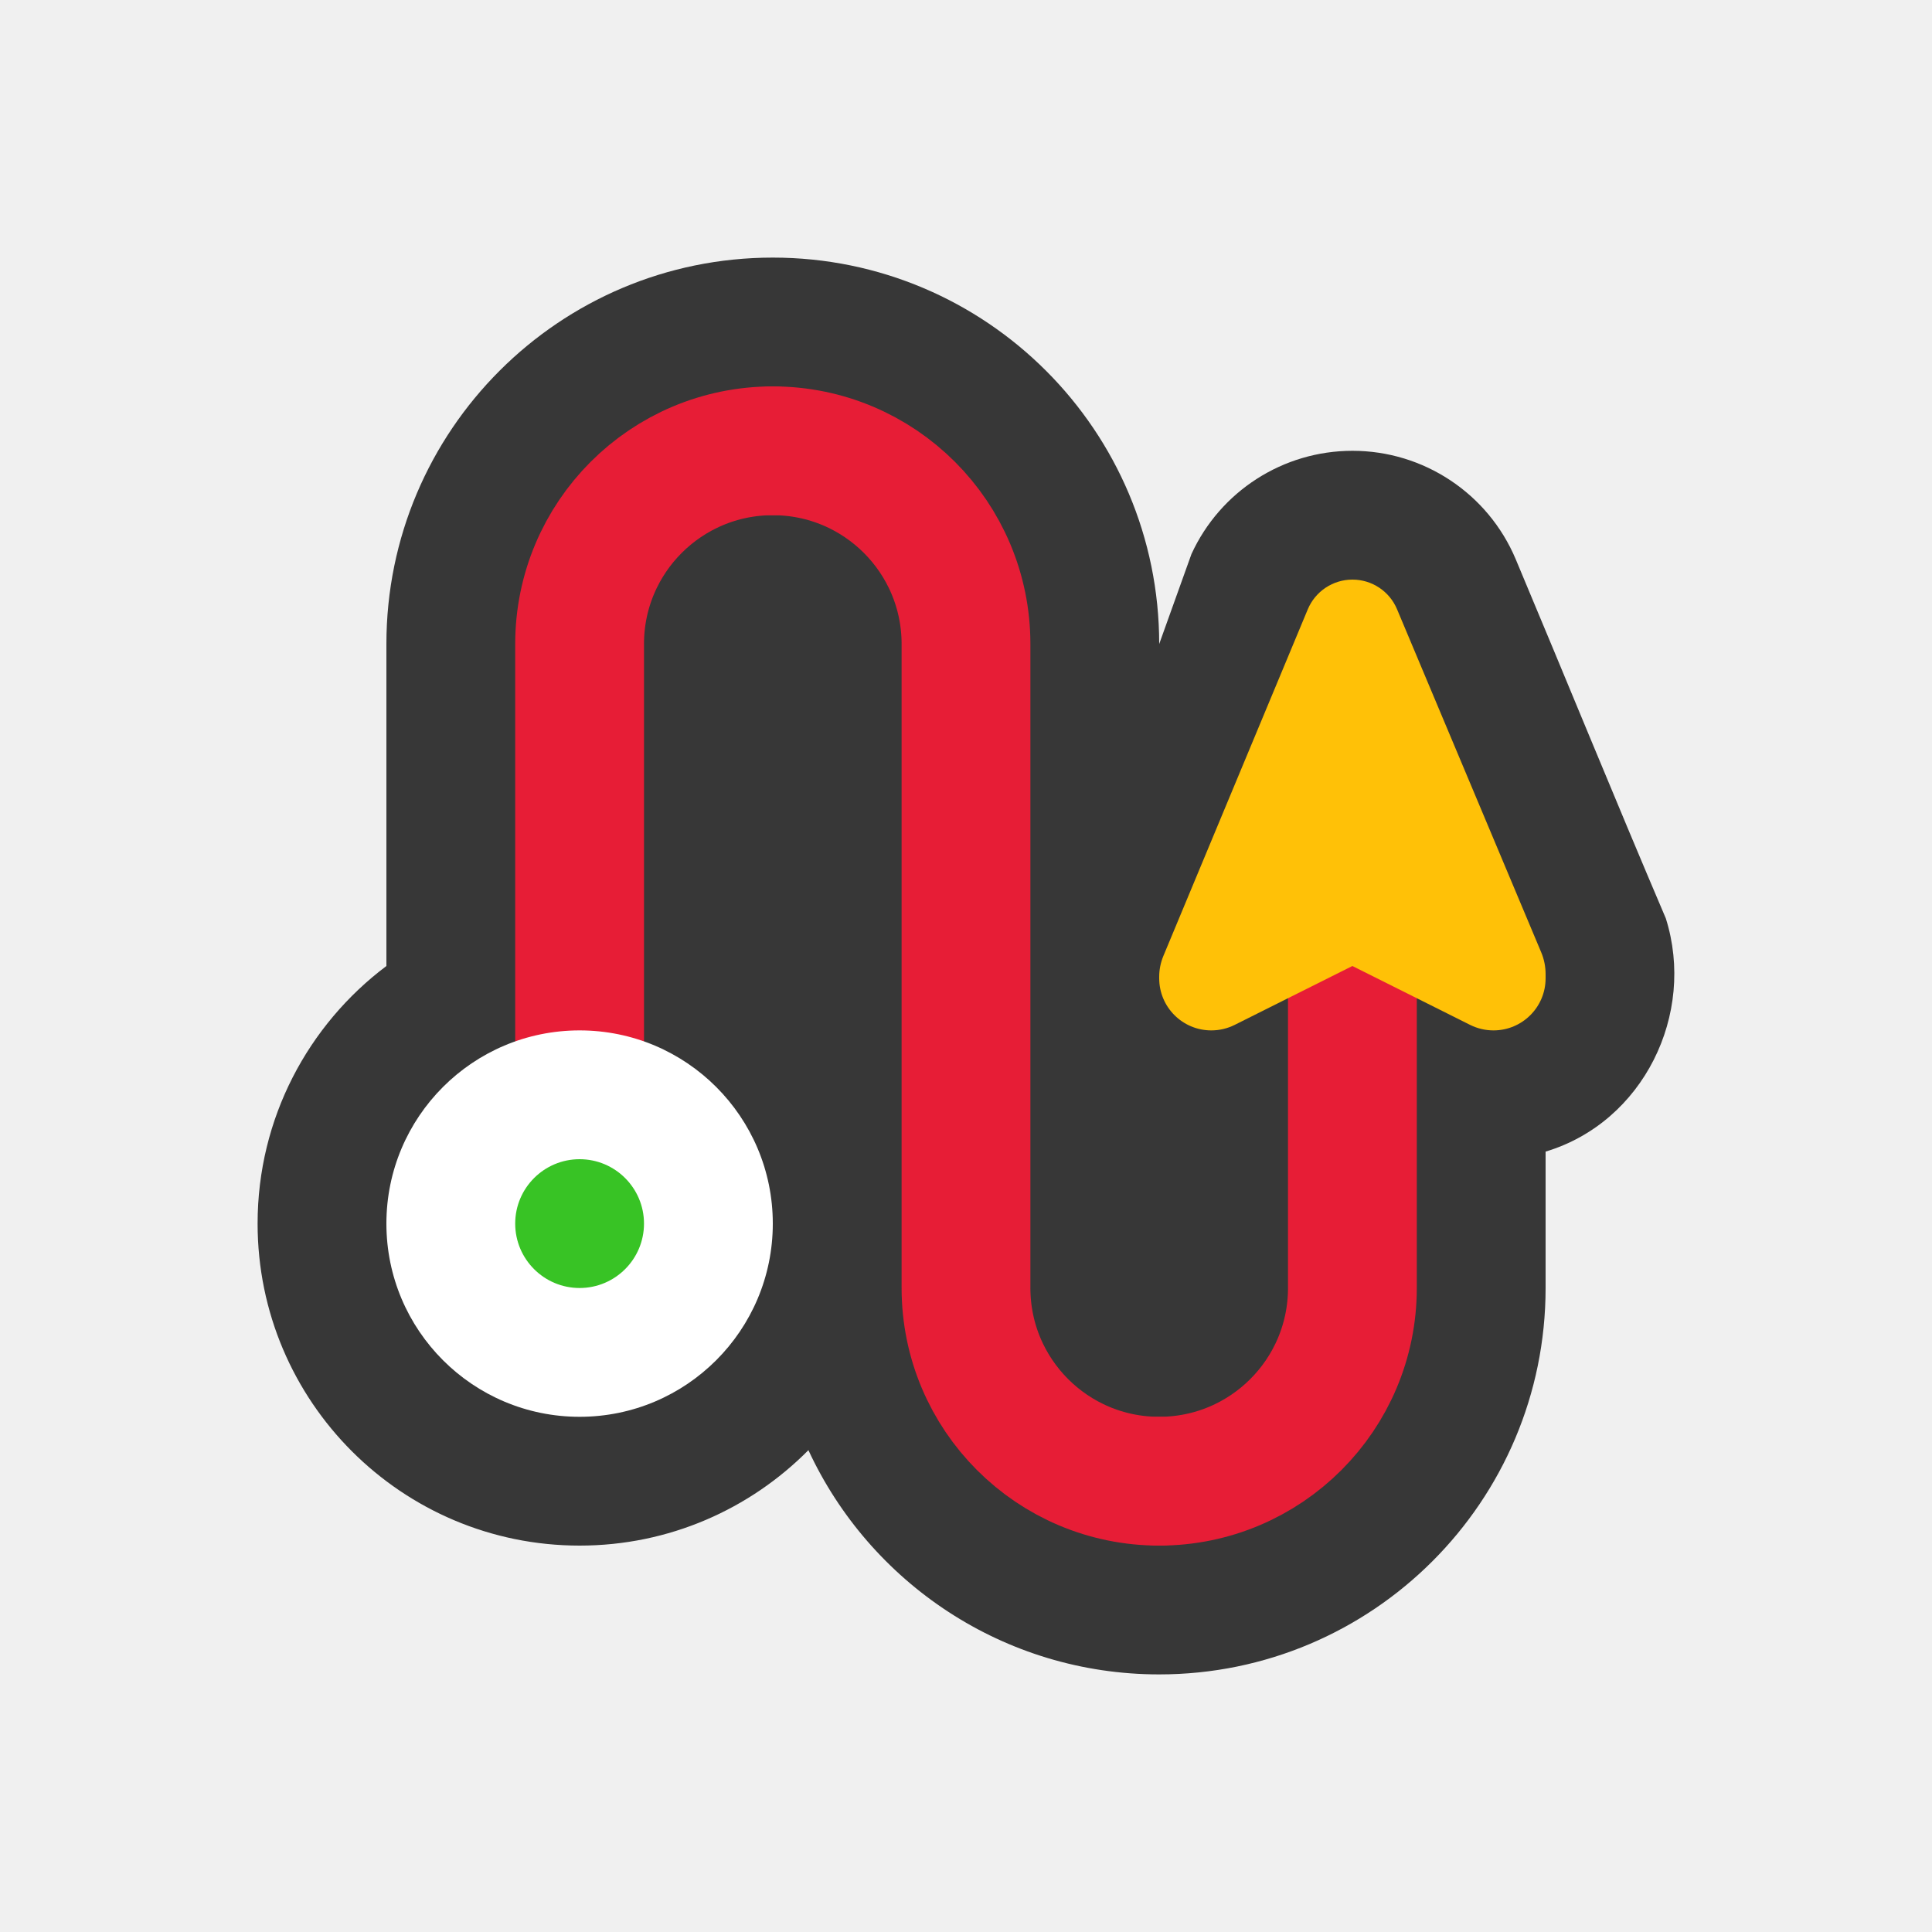
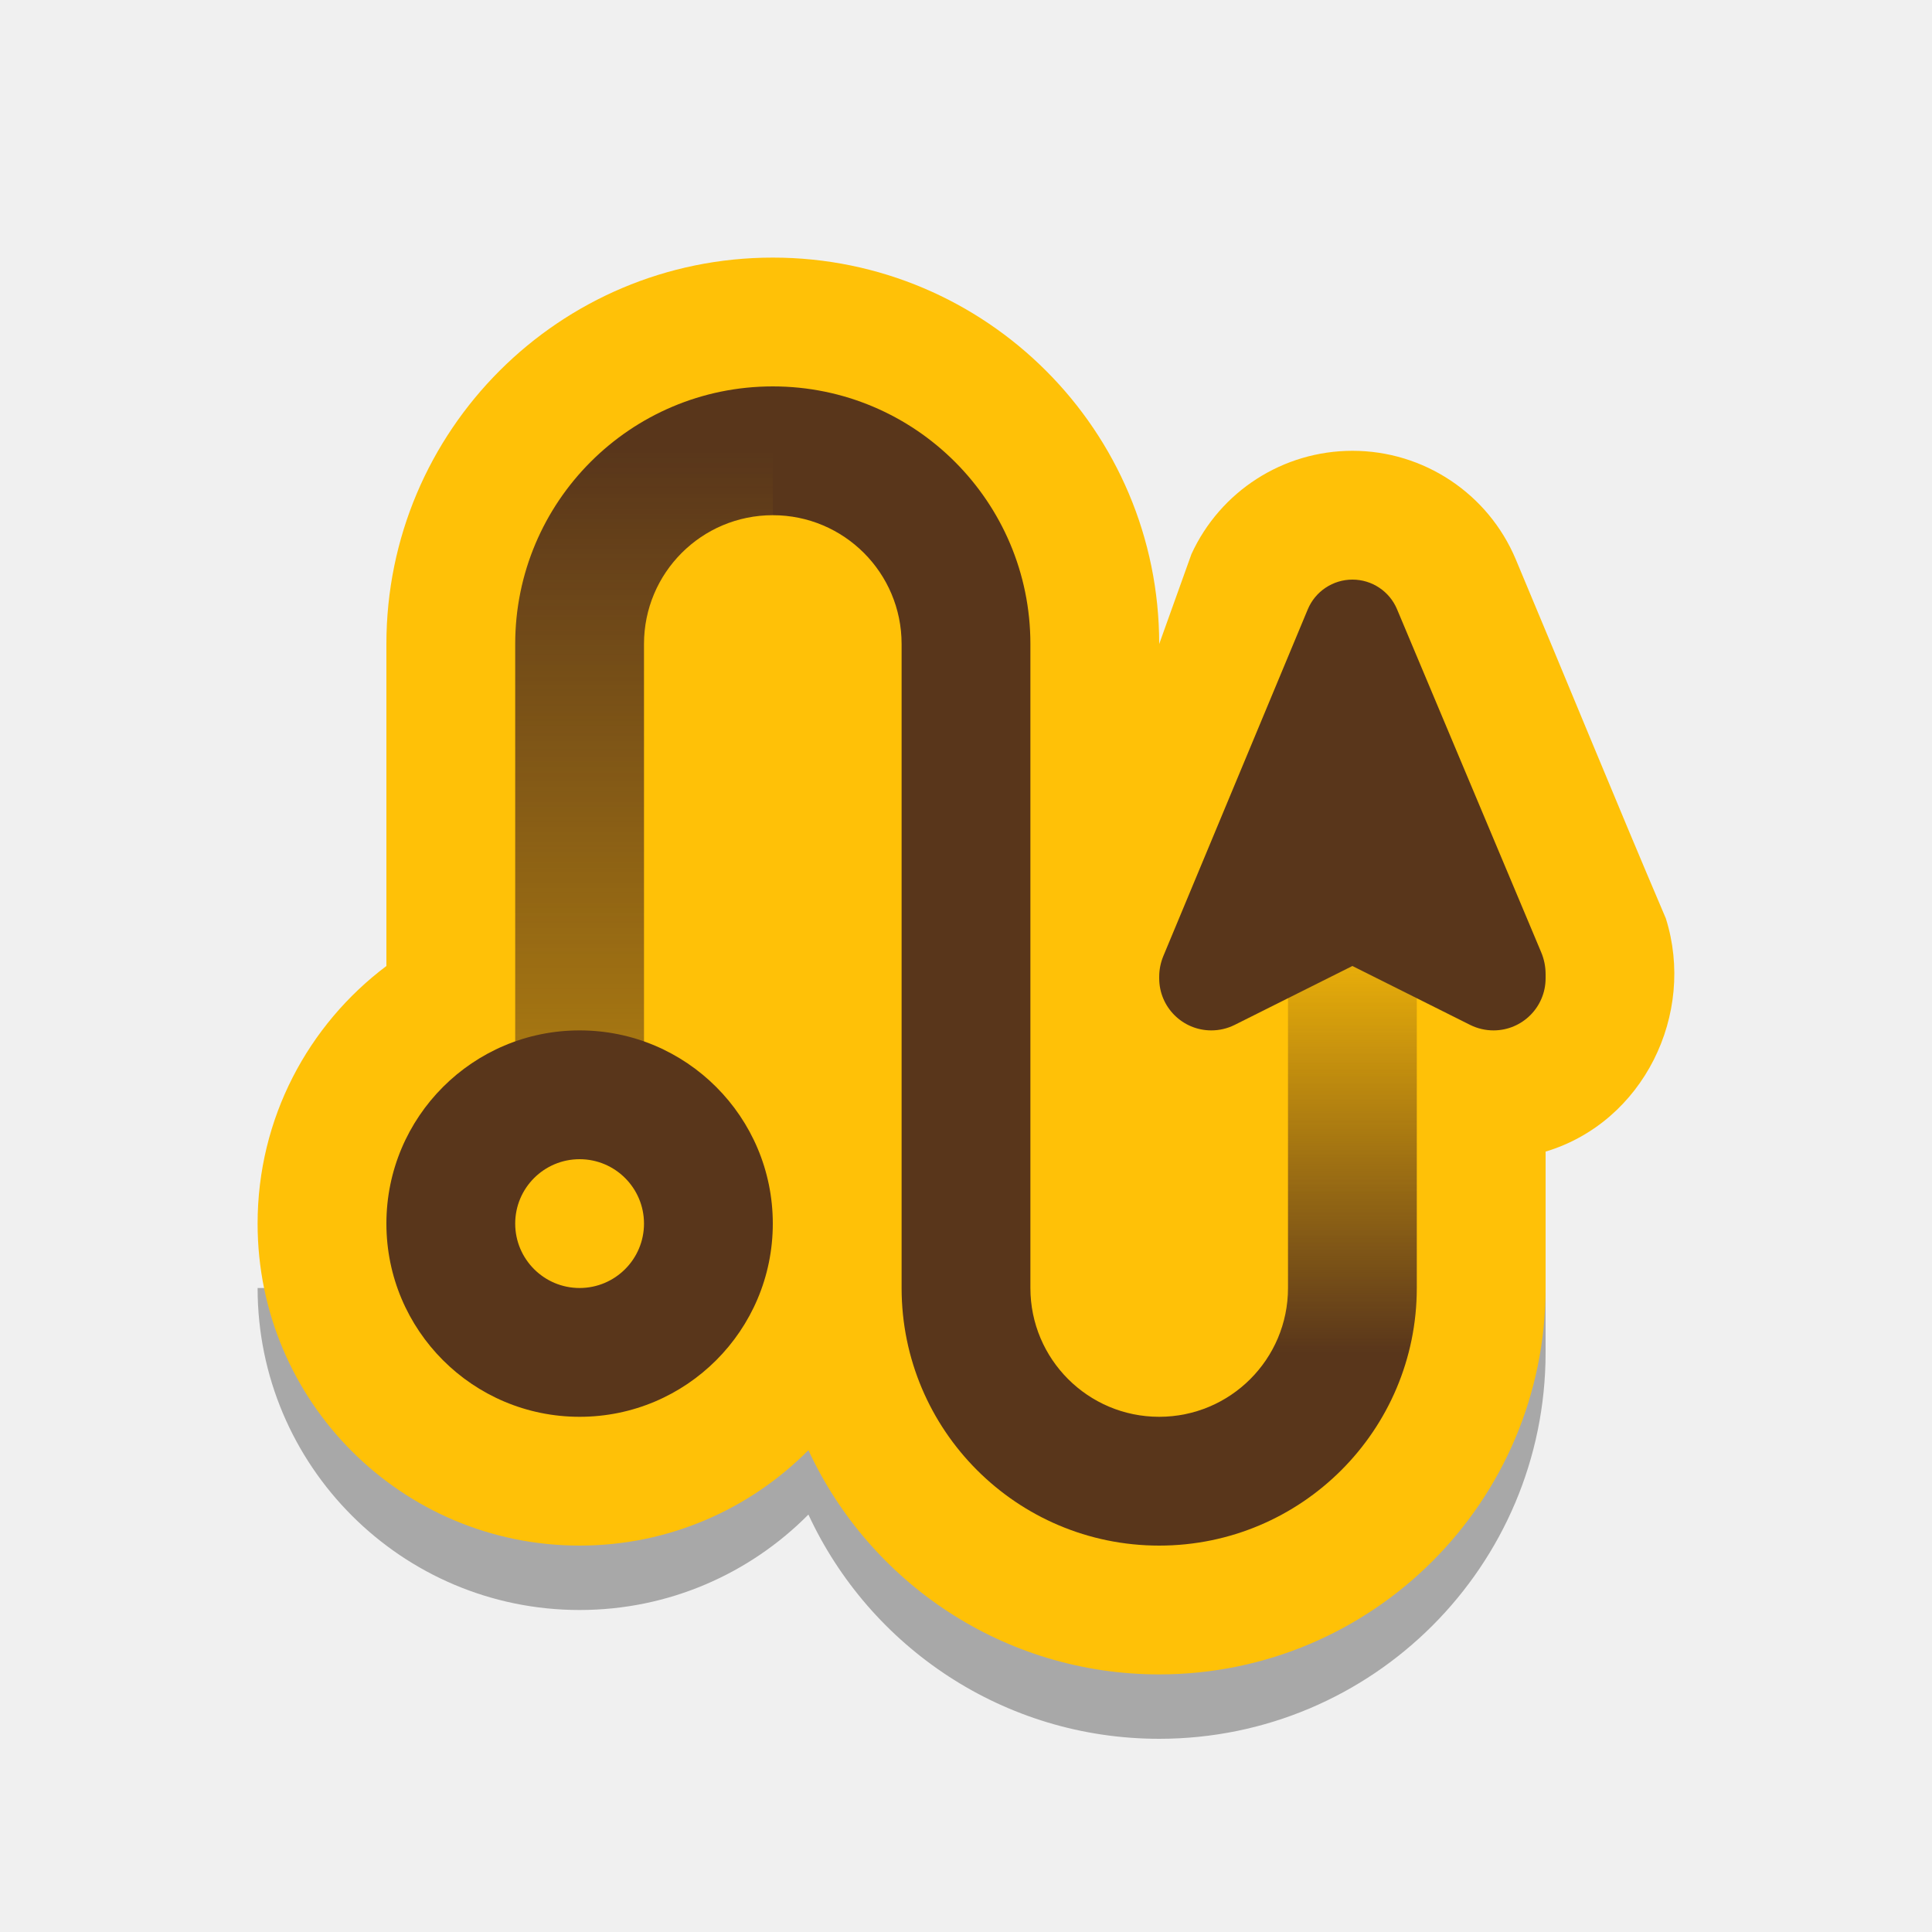
<svg xmlns="http://www.w3.org/2000/svg" width="30" height="30" viewBox="0 0 30 30" fill="none">
-   <path fill-rule="evenodd" clip-rule="evenodd" d="M9 24C10.389 24 11.646 23.433 12.553 22.518C13.505 24.574 15.586 26 18 26C21.314 26 24 23.314 24 20V17.882C25.521 17.425 26.335 15.745 25.867 14.261C25.077 12.409 24.315 10.537 23.537 8.686C23.108 7.664 22.108 7 21.001 7C19.923 7 18.948 7.629 18.501 8.603L18 10C18 6.686 15.314 4 12 4C8.686 4 6 6.686 6 10V15C4.787 15.912 4 17.363 4 19C4 21.762 6.239 24 9 24Z" fill="#373737" />
-   <path d="M12 7C13.657 7 15 8.343 15 10V20C15 21.657 16.343 23 18 23" stroke="#E71D36" stroke-width="2" stroke-linecap="round" />
-   <path d="M9 17V10C9 8.343 10.343 7 12 7" stroke="#E71D36" stroke-width="2" stroke-linecap="round" />
-   <path d="M18 23C19.657 23 21 21.657 21 20V14" stroke="#E71D36" stroke-width="2" stroke-linecap="round" />
-   <path d="M21 15L19.171 15.915C19.058 15.971 18.935 16 18.809 16C18.362 16 18 15.638 18 15.191V15.167C18 15.057 18.022 14.948 18.064 14.846L20.307 9.462C20.424 9.182 20.698 9 21.001 9C21.303 9 21.576 9.181 21.693 9.46L23.932 14.788C23.977 14.895 24 15.01 24 15.126V15.191C24 15.638 23.638 16 23.191 16C23.065 16 22.942 15.971 22.829 15.915L21 15Z" fill="#FFC107" />
-   <path fill-rule="evenodd" clip-rule="evenodd" d="M9 16C10.657 16 12 17.343 12 19C12 20.657 10.657 22 9 22C7.343 22 6 20.657 6 19C6 17.343 7.343 16 9 16Z" fill="white" />
-   <path fill-rule="evenodd" clip-rule="evenodd" d="M9 18C9.552 18 10 18.448 10 19C10 19.552 9.552 20 9 20C8.448 20 8 19.552 8 19C8 18.448 8.448 18 9 18Z" fill="#38C325" />
+   <path d="M4 20C4 20 4 20 4 20C4 22.761 6.239 25 9 25C10.389 25 11.646 24.433 12.553 23.518C13.505 25.574 15.586 27 18 27C21.314 27 24 24.314 24 21V20H4Z" fill="black" fill-opacity="0.3" />
+   <path fill-rule="evenodd" clip-rule="evenodd" d="M9 24C10.389 24 11.646 23.433 12.553 22.518C13.505 24.574 15.586 26 18 26C21.314 26 24 23.314 24 20V17.882C25.521 17.425 26.335 15.745 25.867 14.261C25.077 12.409 24.315 10.537 23.537 8.686C23.108 7.664 22.108 7 21.001 7C19.923 7 18.948 7.629 18.501 8.603L18 10C18 6.686 15.314 4 12 4C8.686 4 6 6.686 6 10V15C4.787 15.912 4 17.363 4 19C4 21.762 6.239 24 9 24Z" fill="#FFC107" />
+   <path d="M8 17H10V10C10 8.895 10.895 8 12 8V6C9.791 6 8 7.791 8 10V17Z" fill="url(#paint0_linear_1903_16656)" />
+   <path d="M20 14V20C20 21.105 19.105 22 18 22V24C20.209 24 22 22.209 22 20V14L20 14Z" fill="url(#paint1_linear_1903_16656)" />
+   <path fill-rule="evenodd" clip-rule="evenodd" d="M18 22C16.895 22 16 21.105 16 20V10C16 7.791 14.209 6 12 6V8C13.105 8 14 8.895 14 10V20C14 22.209 15.791 24 18 24V22ZM12 19C12 17.343 10.657 16 9 16C7.343 16 6 17.343 6 19C6 20.657 7.343 22 9 22C10.657 22 12 20.657 12 19ZM10 19C10 18.448 9.552 18 9 18C8.448 18 8 18.448 8 19C8 19.552 8.448 20 9 20C9.552 20 10 19.552 10 19ZM19.171 15.915L21 15L22.829 15.915C22.942 15.971 23.065 16 23.191 16C23.638 16 24 15.638 24 15.191V15.126C24 15.01 23.977 14.895 23.932 14.788L21.693 9.46C21.576 9.181 21.303 9 21.001 9C20.698 9 20.424 9.182 20.307 9.462L18.064 14.846C18.022 14.948 18 15.057 18 15.167V15.191C18 15.638 18.362 16 18.809 16C18.935 16 19.058 15.971 19.171 15.915Z" fill="#59361B" />
+   <defs>
+     <linearGradient id="paint0_linear_1903_16656" x1="10.5" y1="17" x2="10.5" y2="7" gradientUnits="userSpaceOnUse">
+       <stop stop-color="#59361B" stop-opacity="0.5" />
+       <stop offset="1" stop-color="#59361B" />
+     </linearGradient>
+     <linearGradient id="paint1_linear_1903_16656" x1="21" y1="21" x2="21" y2="14" gradientUnits="userSpaceOnUse">
+       <stop stop-color="#59361B" />
+       <stop offset="1" stop-color="#59361B" stop-opacity="0" />
+     </linearGradient>
+   </defs>
</svg>
